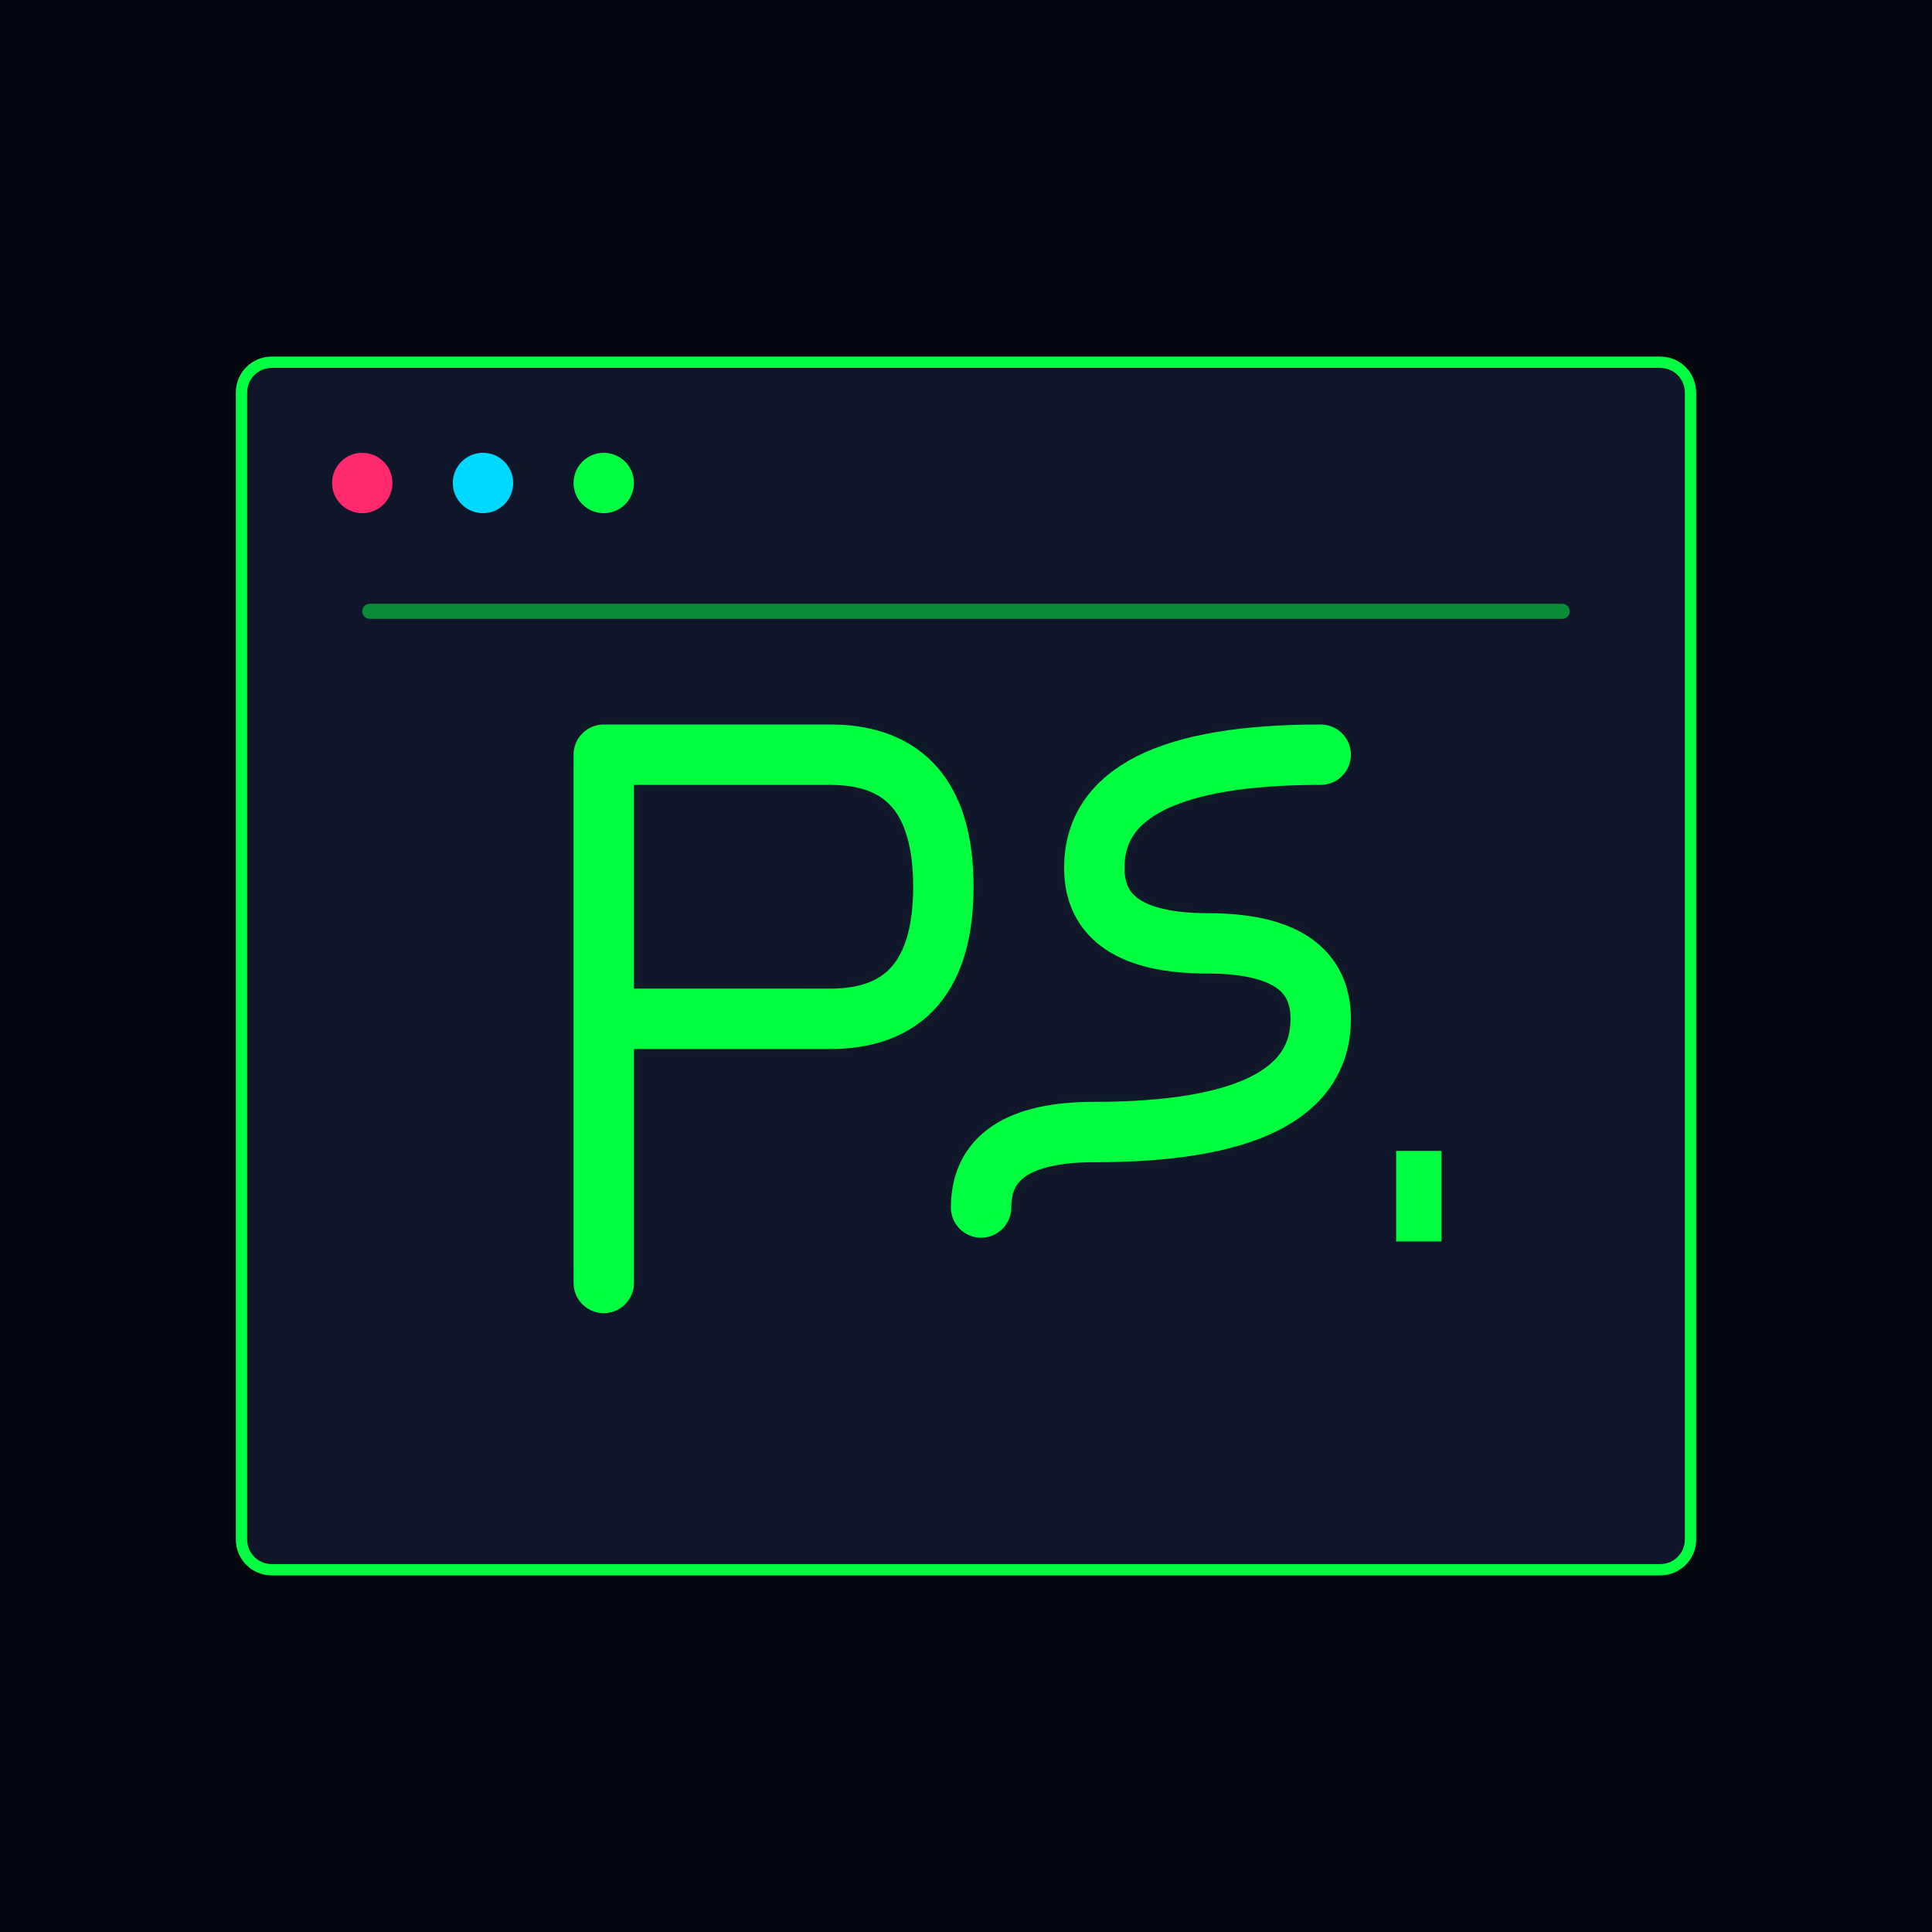
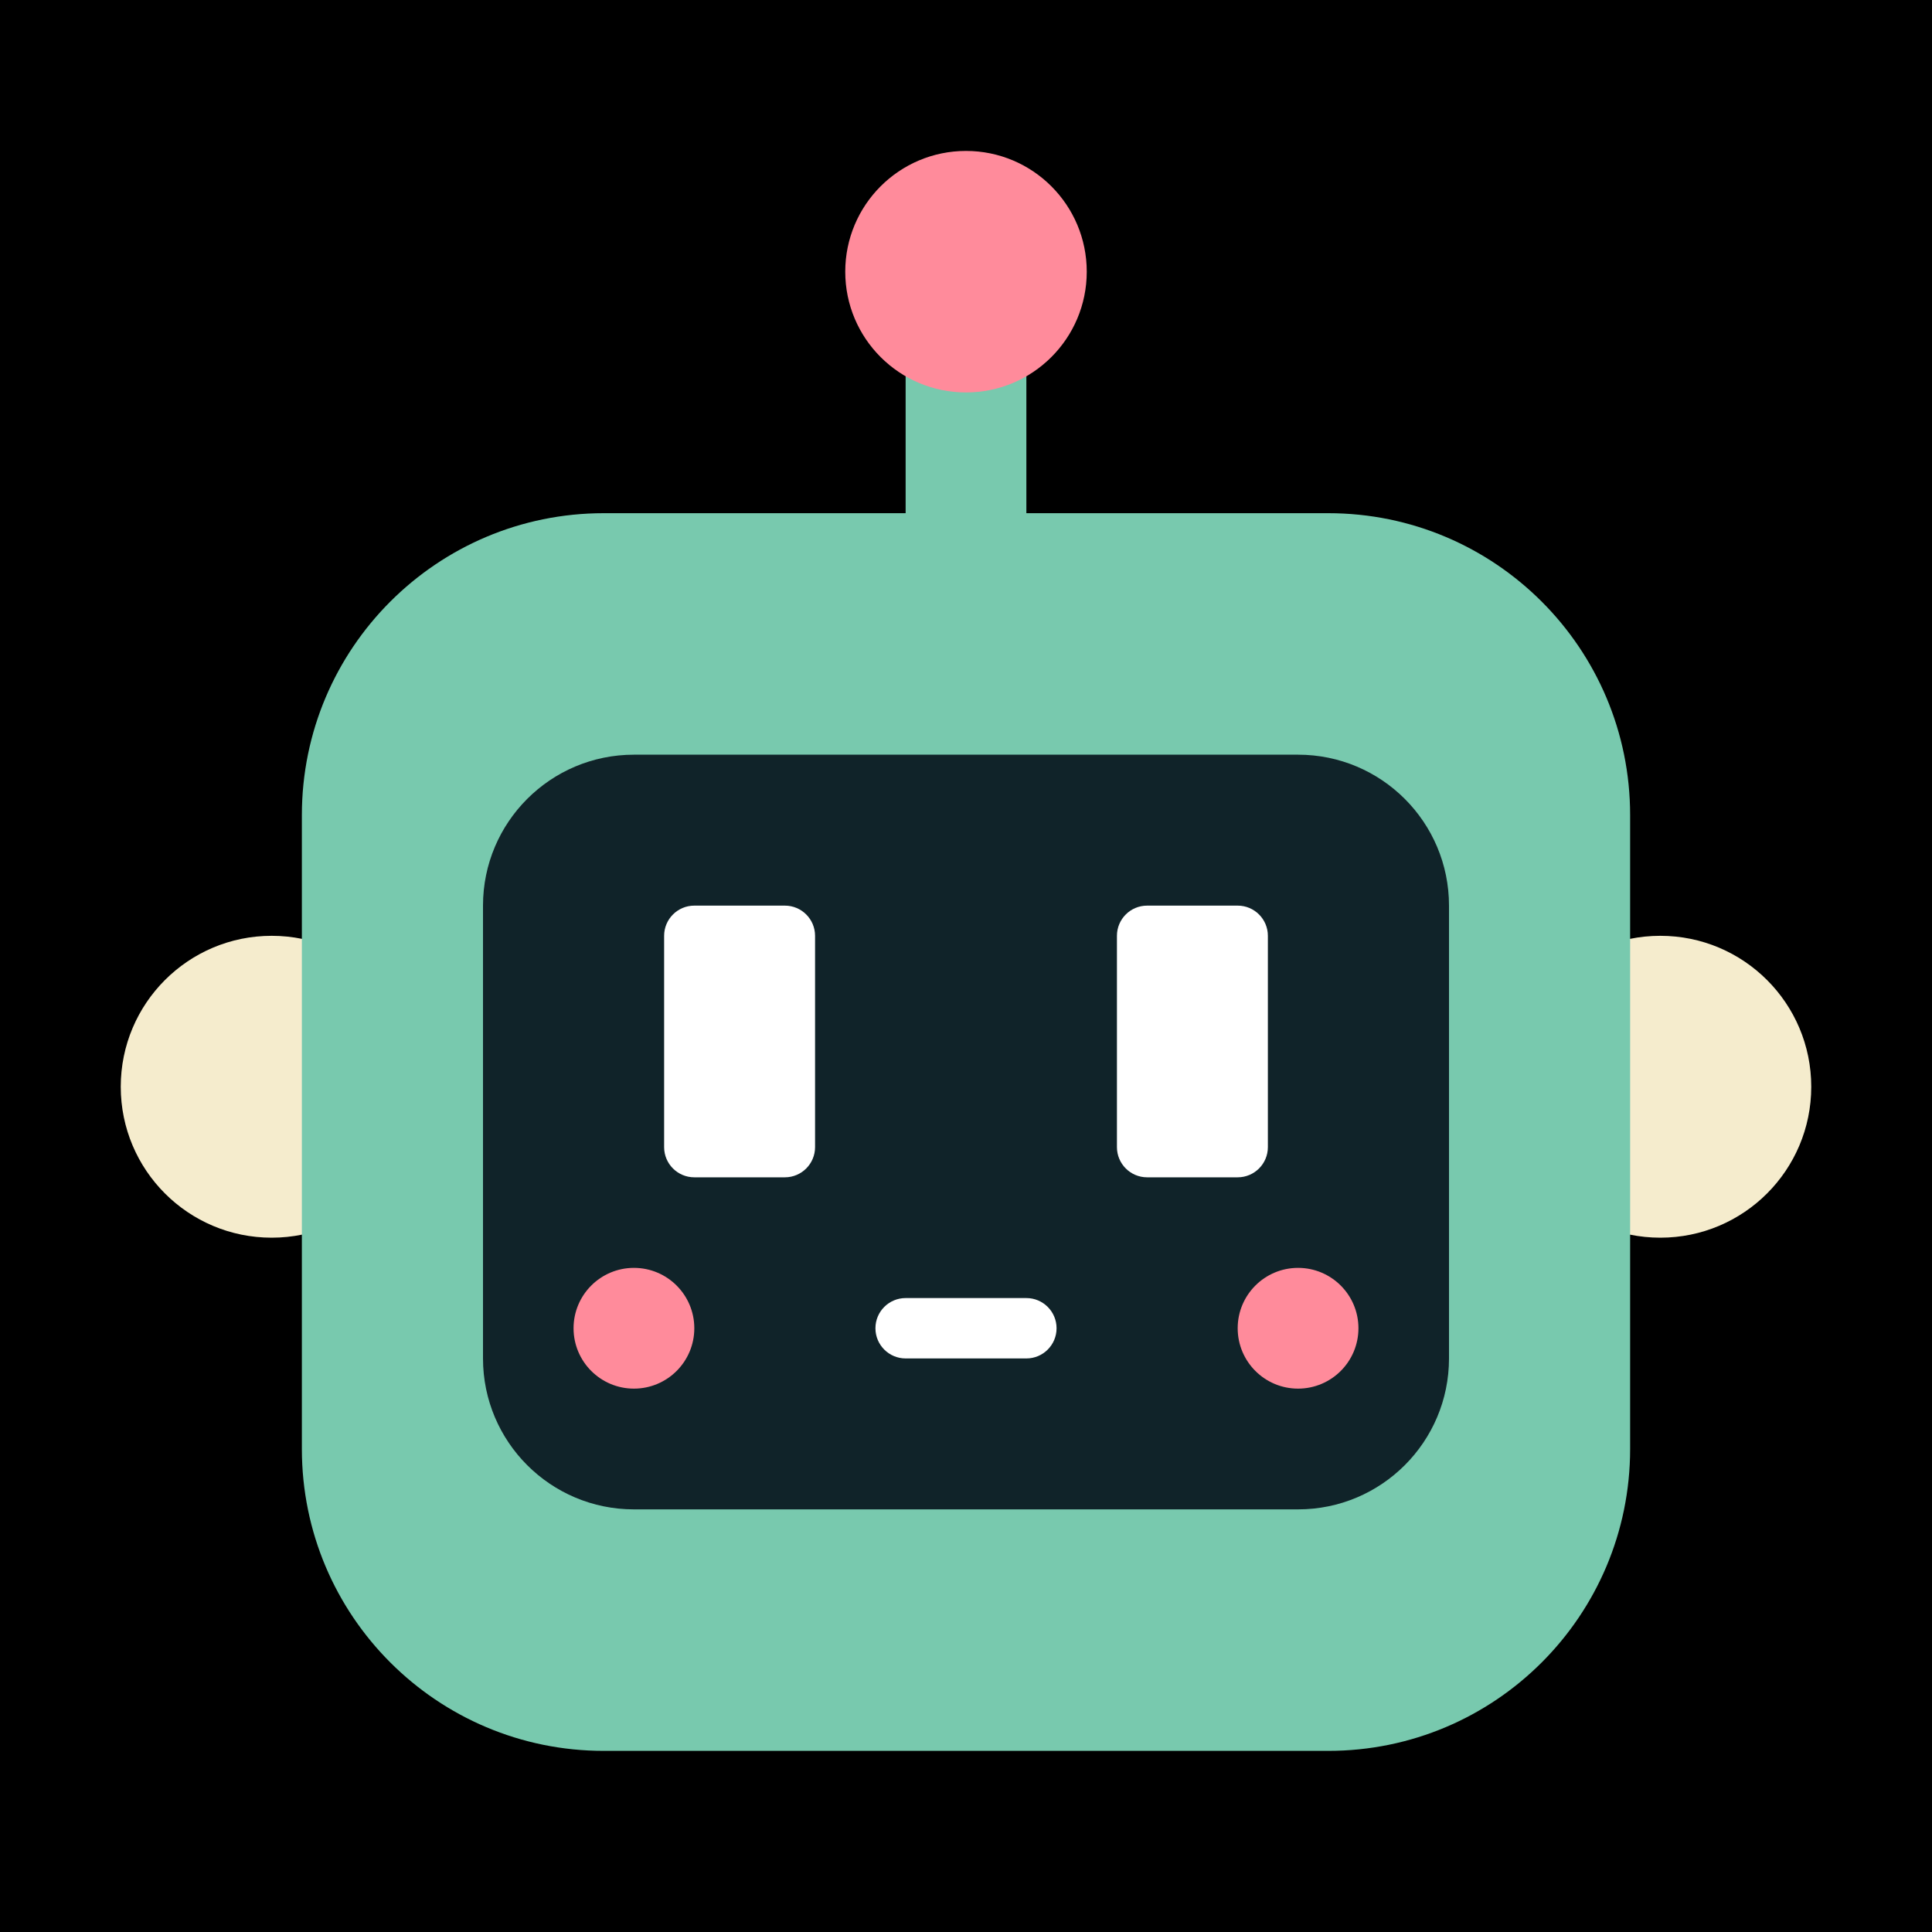
- <svg xmlns="http://www.w3.org/2000/svg" width="512" height="512" viewBox="0 0 512 512" fill="none">
-   <rect width="512" height="512" fill="#05070f" />
-   <rect x="64" y="96" width="384" height="320" rx="8" fill="#0f1629" stroke="#00ff41" stroke-width="3" />
-   <circle cx="96" cy="128" r="8" fill="#ff2a6d" />
-   <circle cx="128" cy="128" r="8" fill="#00d9ff" />
-   <circle cx="160" cy="128" r="8" fill="#00ff41" />
-   <rect x="96" y="160" width="320" height="4" rx="2" fill="#00ff41" opacity="0.5" />
-   <path d="M 160 200 L 160 340 M 160 200 L 220 200 Q 250 200 250 235 Q 250 270 220 270 L 160 270" stroke="#00ff41" stroke-width="16" stroke-linecap="round" stroke-linejoin="round" fill="none" />
-   <path d="M 350 200 Q 290 200 290 230 Q 290 250 320 250 Q 350 250 350 270 Q 350 300 290 300 Q 260 300 260 320" stroke="#00ff41" stroke-width="16" stroke-linecap="round" stroke-linejoin="round" fill="none" />
-   <rect x="370" y="305" width="12" height="24" fill="#00ff41">
-     <animate attributeName="opacity" values="1;0;1" dur="1s" repeatCount="indefinite" />
-   </rect>
-   <defs>
-     <filter id="glow">
-       <feGaussianBlur stdDeviation="4" result="coloredBlur" />
-       <feMerge>
-         <feMergeNode in="coloredBlur" />
-         <feMergeNode in="SourceGraphic" />
-       </feMerge>
-     </filter>
-   </defs>
-   <g filter="url(#glow)">
-     <path d="M 160 200 L 160 340 M 160 200 L 220 200 Q 250 200 250 235 Q 250 270 220 270 L 160 270" stroke="#00ff41" stroke-width="2" stroke-linecap="round" stroke-linejoin="round" fill="none" opacity="0.6" />
-     <path d="M 350 200 Q 290 200 290 230 Q 290 250 320 250 Q 350 250 350 270 Q 350 300 290 300 Q 260 300 260 320" stroke="#00ff41" stroke-width="2" stroke-linecap="round" stroke-linejoin="round" fill="none" opacity="0.6" />
+ <svg xmlns="http://www.w3.org/2000/svg" width="64" height="64" viewBox="0 0 64 64" role="img" aria-label="Boop, Parintorn’s robot mascot">
+   <rect width="64" height="64" fill="#000" />
+   <path d="M32 10v10" stroke="#78c9ae" stroke-width="4" />
+   <circle cx="32" cy="9" r="4" fill="#ff8b9b" />
+   <g fill="#f5eccd">
+     <circle cx="9" cy="36" r="5" />
+     <circle cx="55" cy="36" r="5" />
+   </g>
+   <rect x="10" y="17" width="44" height="41" rx="10" fill="#78c9ae" />
+   <rect x="16" y="25" width="32" height="25" rx="5" fill="#102329" />
+   <g fill="#fff">
+     <rect x="22" y="30" width="5" height="9" rx="1" />
+     <rect x="37" y="30" width="5" height="9" rx="1" />
+     <rect x="29" y="43" width="6" height="2" rx="1" />
+   </g>
+   <g fill="#ff8b9b">
+     <circle cx="21" cy="44" r="2" />
+     <circle cx="43" cy="44" r="2" />
  </g>
</svg>
